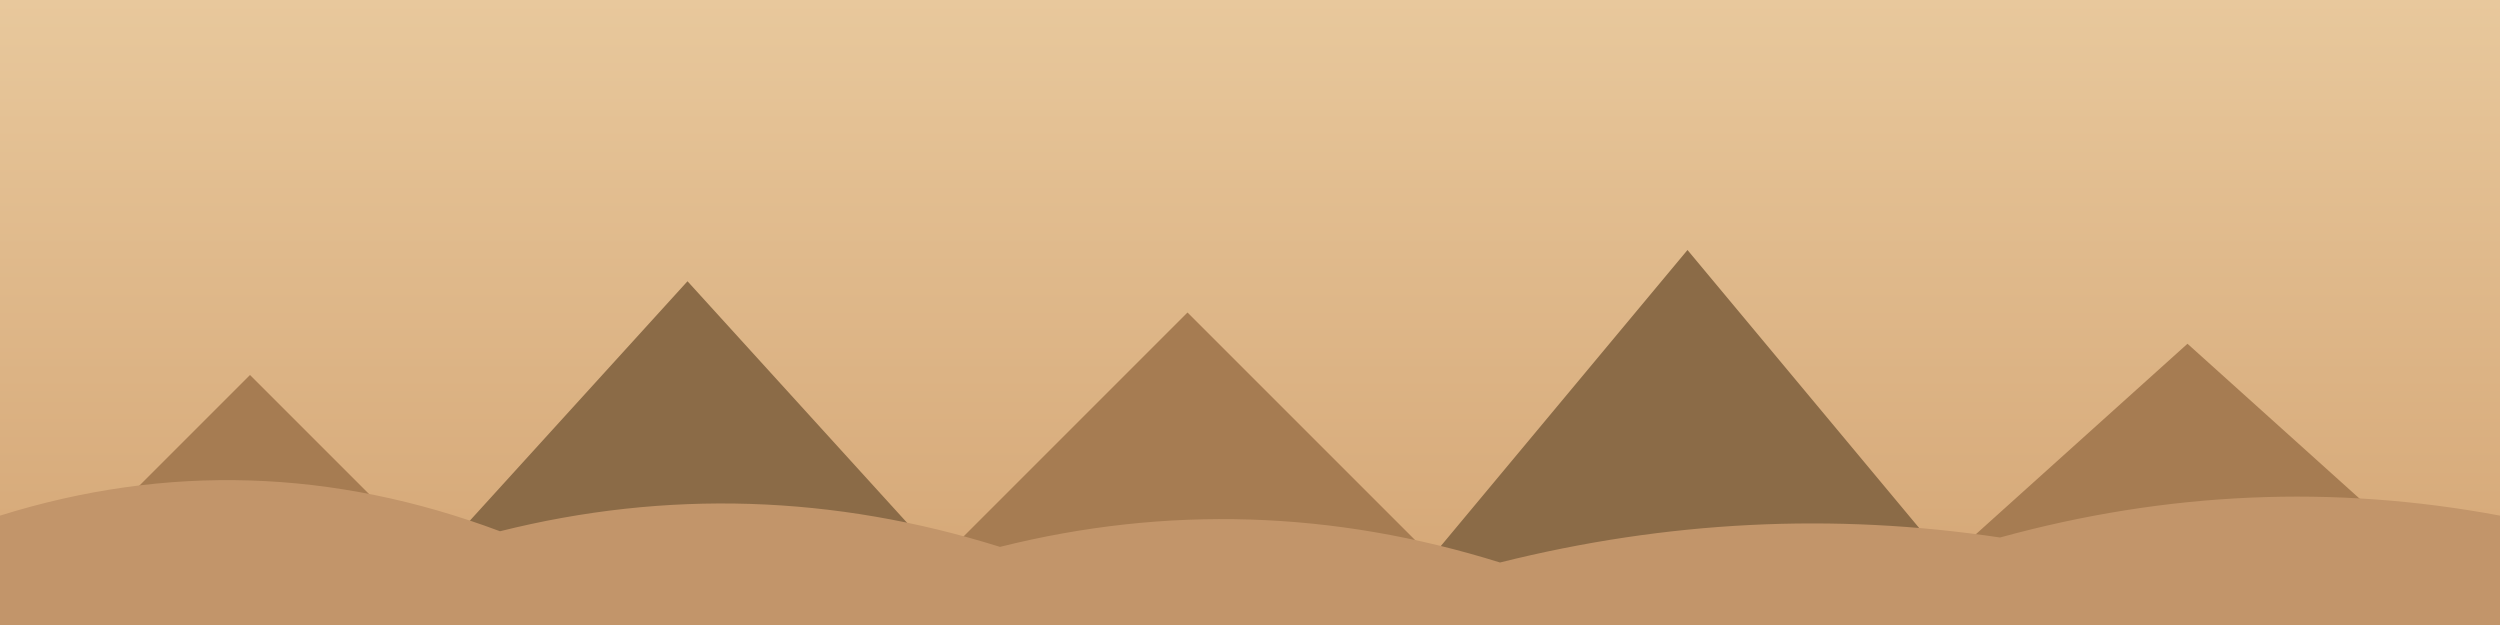
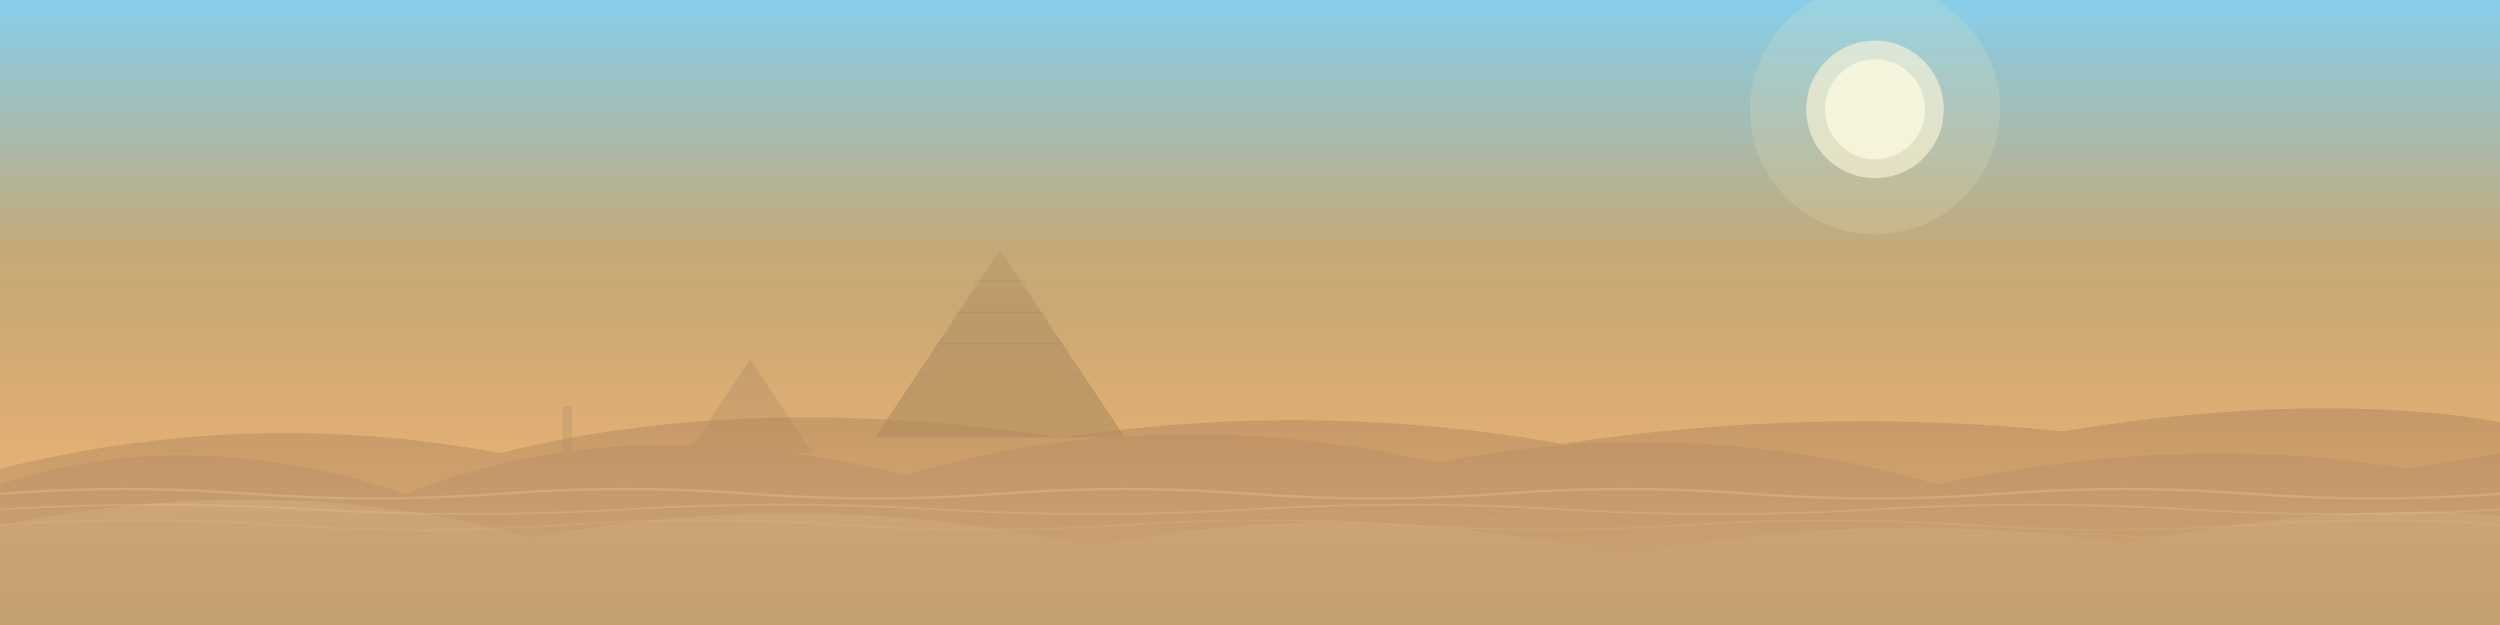
<svg xmlns="http://www.w3.org/2000/svg" viewBox="0 0 800 200" width="800" height="200">
  <defs>
-     <linearGradient id="desert-sky" x1="0%" y1="0%" x2="0%" y2="100%">
-       <stop offset="0%" style="stop-color:#e8c89c" />
-       <stop offset="100%" style="stop-color:#d4a574" />
+     <linearGradient id="abydos-sky" x1="0%" y1="0%" x2="0%" y2="100%">
+       <stop offset="0%" style="stop-color:#87CEEB" />
+       <stop offset="40%" style="stop-color:#C4AA78" />
+       <stop offset="100%" style="stop-color:#F4A460" />
+     </linearGradient>
+     <linearGradient id="abydos-sand" x1="0%" y1="0%" x2="0%" y2="100%">
+       <stop offset="0%" style="stop-color:#c2956a" />
+       <stop offset="100%" style="stop-color:#a67c52" />
+     </linearGradient>
+     <linearGradient id="abydos-haze" x1="0%" y1="0%" x2="0%" y2="100%">
+       <stop offset="0%" style="stop-color:#F4D8A0;stop-opacity:0" />
+       <stop offset="100%" style="stop-color:#F4D8A0;stop-opacity:0.4" />
+     </linearGradient>
+     <linearGradient id="abydos-pyramid" x1="0%" y1="0%" x2="0%" y2="100%">
+       <stop offset="0%" style="stop-color:#b8956a" />
+       <stop offset="100%" style="stop-color:#8b6b47" />
    </linearGradient>
  </defs>
-   <rect width="800" height="200" fill="url(#desert-sky)" />
-   <polygon points="0,200 80,120 160,200" fill="#a67c52" />
-   <polygon points="120,200 220,90 320,200" fill="#8b6b47" />
-   <polygon points="280,200 380,100 480,200" fill="#a67c52" />
-   <polygon points="440,200 540,80 640,200" fill="#8b6b47" />
-   <polygon points="600,200 700,110 800,200" fill="#a67c52" />
-   <path d="M0,200 L0,165 Q80,140 160,170 Q240,150 320,175 Q400,155 480,180 Q560,160 640,172 Q720,150 800,165 L800,200 Z" fill="#c2956a" />
+   <rect width="800" height="200" fill="url(#abydos-sky)" />
+   <circle cx="600" cy="35" r="22" fill="#FFF8DC" opacity="0.6" />
+   <circle cx="600" cy="35" r="16" fill="#FFFCE8" opacity="0.7" />
+   <circle cx="600" cy="35" r="40" fill="#FFF0C0" opacity="0.15" />
+   <polygon points="280,140 320,80 360,140" fill="url(#abydos-pyramid)" opacity="0.45" />
+   <line x1="300" y1="110" x2="340" y2="110" stroke="#a08050" stroke-width="0.5" opacity="0.3" />
+   <line x1="306" y1="100" x2="334" y2="100" stroke="#a08050" stroke-width="0.5" opacity="0.3" />
+   <line x1="312" y1="90" x2="328" y2="90" stroke="#a08050" stroke-width="0.5" opacity="0.3" />
+   <polygon points="220,145 240,115 260,145" fill="#9a7a58" opacity="0.3" />
+   <rect x="180" y="130" width="3" height="15" fill="#8b7a60" opacity="0.25" />
+   <path d="M0,150 Q80,130 160,145 Q240,125 340,140 Q420,128 500,142 Q580,130 660,138 Q740,125 800,135 L800,160 L0,160 Z" fill="#a67c52" opacity="0.5" />
+   <path d="M0,200 L0,155 Q60,135 130,158 Q200,130 290,152 Q370,128 460,148 Q540,132 620,155 Q700,138 770,150 L800,145 L800,200 Z" fill="#b8875c" />
+   <path d="M0,200 L0,168 Q90,150 170,172 Q260,155 350,175 Q430,158 520,178 Q600,162 680,174 Q750,160 800,165 L800,200 Z" fill="url(#abydos-sand)" />
+   <path d="M0,158 Q40,155 80,158 Q120,161 160,158 Q200,155 240,158 Q280,161 320,158 Q360,155 400,158 Q440,161 480,158 Q520,155 560,158 Q600,161 640,158 Q680,155 720,158 Q760,161 800,158" stroke="#e8c890" stroke-width="0.8" fill="none" opacity="0.3" />
+   <path d="M0,163 Q50,160 100,163 Q150,166 200,163 Q250,160 300,163 Q350,166 400,163 Q450,160 500,163 Q550,166 600,163 Q650,160 700,163 Q750,166 800,163" stroke="#e8c890" stroke-width="0.6" fill="none" opacity="0.25" />
+   <path d="M0,168 Q45,165 90,168 Q135,171 180,168 Q225,165 270,168 Q315,171 360,168 Q405,165 450,168 Q495,171 540,168 Q585,165 630,168 Q675,171 720,168 Q765,165 800,168" stroke="#d8b878" stroke-width="0.5" fill="none" opacity="0.2" />
+   <path d="M100,170 Q130,168 160,172" stroke="#c8a060" stroke-width="0.5" fill="none" opacity="0.2" />
+   <path d="M400,165 Q440,162 480,166" stroke="#c8a060" stroke-width="0.5" fill="none" opacity="0.2" />
+   <path d="M620,172 Q660,169 700,173" stroke="#c8a060" stroke-width="0.5" fill="none" opacity="0.2" />
+   <rect x="0" y="100" width="800" height="100" fill="url(#abydos-haze)" />
</svg>
